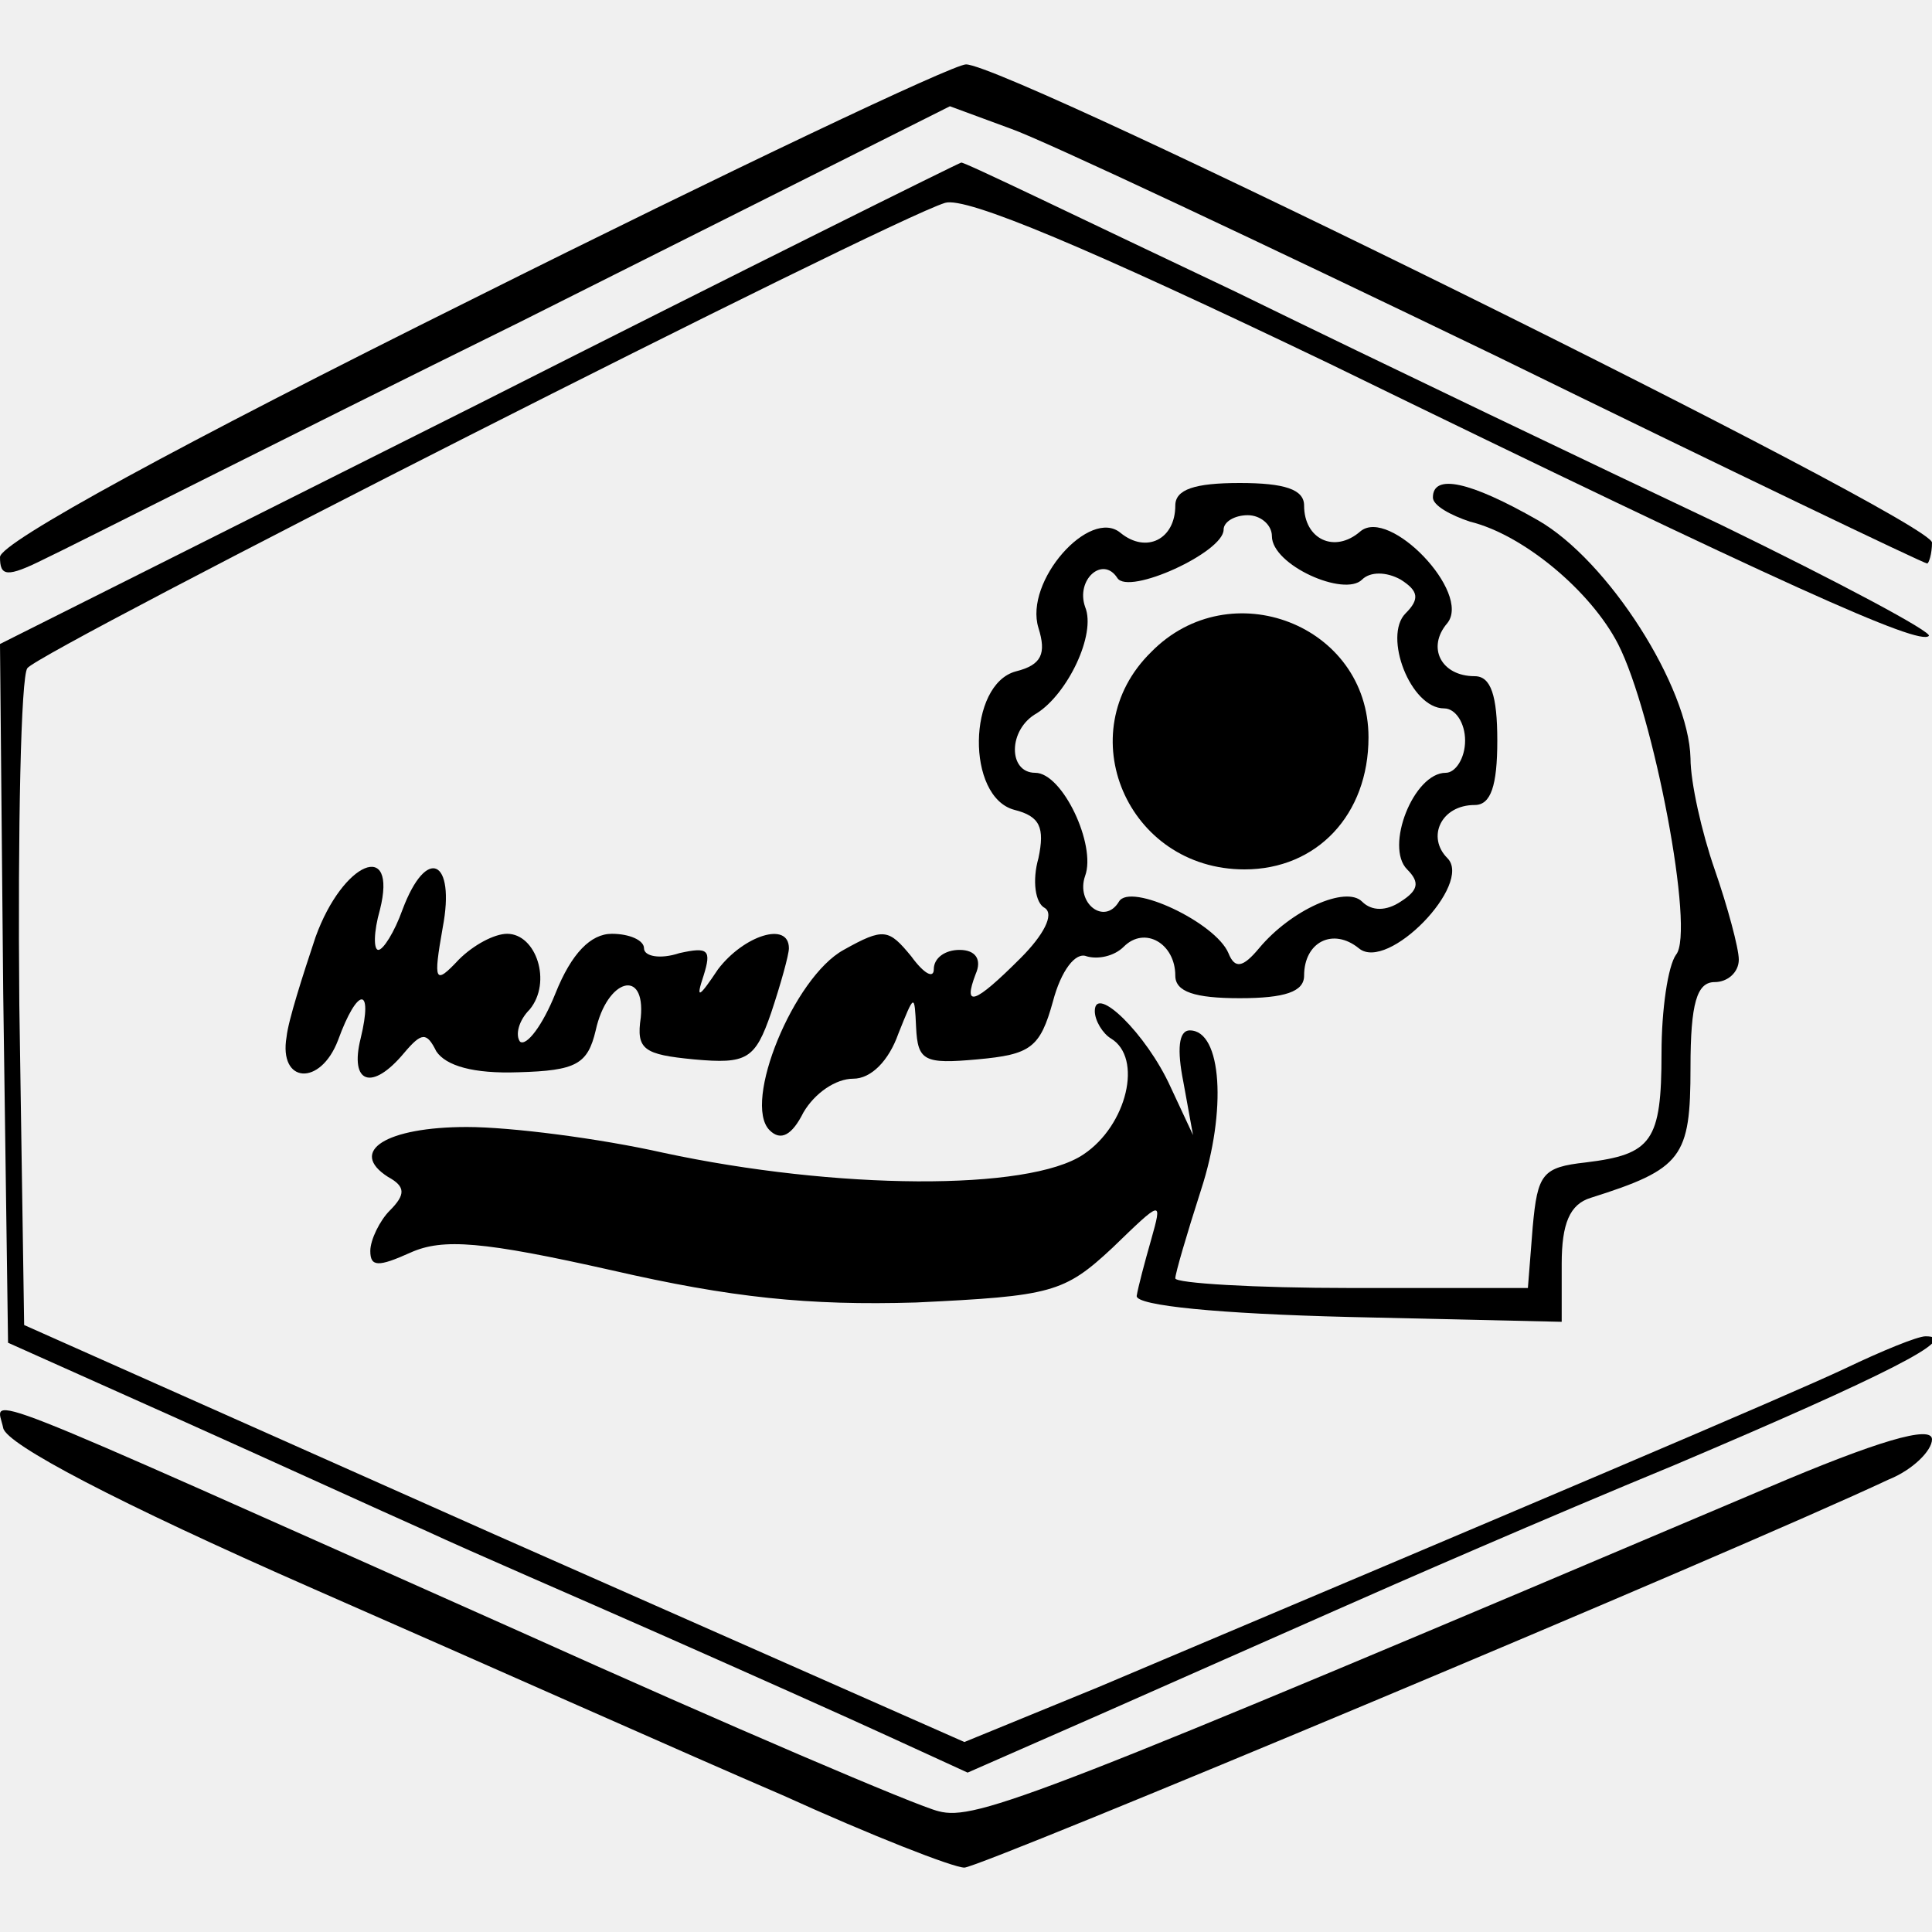
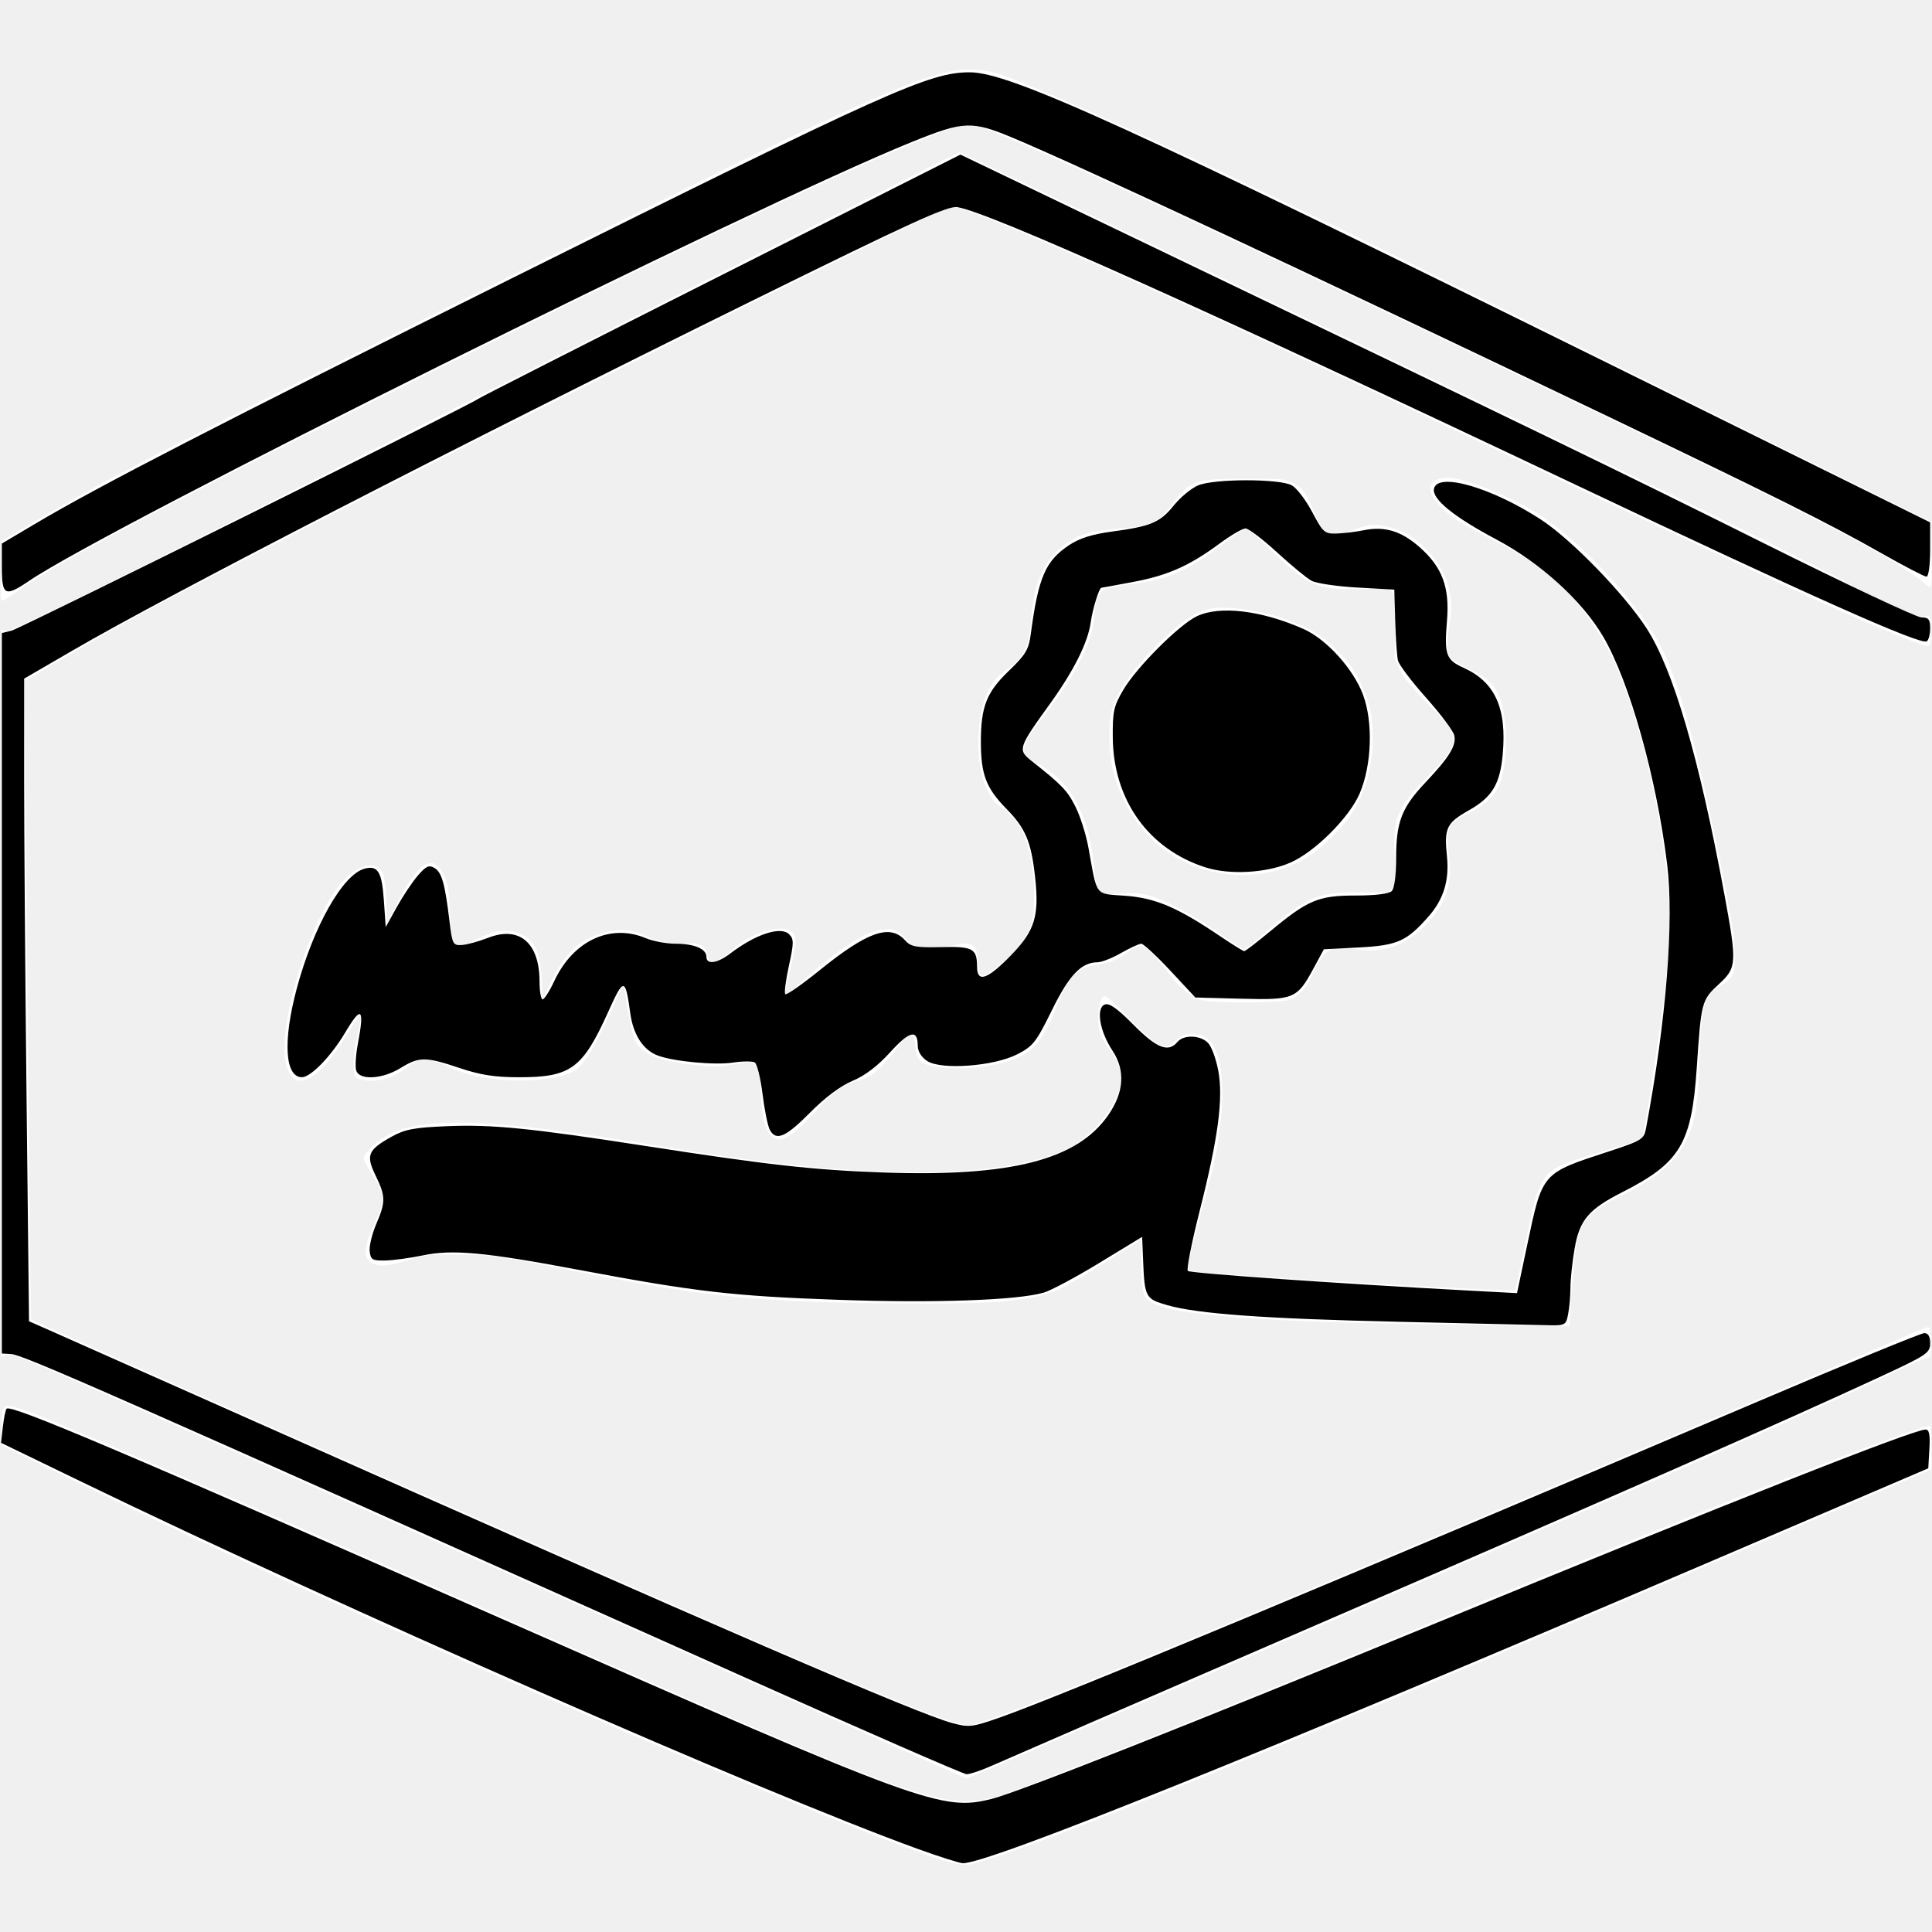
- <svg xmlns="http://www.w3.org/2000/svg" version="1.0" width="120pt" height="120pt" viewBox="0 0 120 120" preserveAspectRatio="xMidYMid meet">
-   <g transform="translate(0,120) scale(0.1,-0.1)" fill="#000000" stroke="none">
-     <path d="M293 1014 c-181 -90 -293 -151 -293 -160 0 -12 4 -13 28 -1 15 7 147 74 295 147 l267 134 38 -14 c20 -7 156 -71 301 -141 145 -71 266 -129 268 -129 1 0 3 6 3 13 0 14 -573 297 -600 297 -8 0 -147 -66 -307 -146z" />
-     <path d="M297 949 l-297 -149 2 -217 3 -217 105 -47 c58 -26 128 -58 155 -70 28 -13 93 -41 145 -64 52 -23 117 -52 143 -64 l48 -22 82 36 c45 20 111 49 147 65 36 16 130 57 210 90 132 56 179 80 156 80 -5 0 -27 -9 -50 -20 -36 -17 -199 -86 -464 -198 l-83 -34 -292 129 -292 130 -3 199 c-1 110 1 204 5 209 8 11 534 278 570 289 13 4 89 -28 239 -100 285 -139 366 -175 372 -169 3 2 -55 33 -129 69 -74 35 -210 100 -302 145 -93 44 -169 81 -170 80 -1 0 -136 -67 -300 -150z" />
-     <path d="M730 886 c0 -21 -18 -30 -34 -17 -19 16 -60 -30 -51 -59 5 -16 2 -23 -14 -27 -30 -8 -31 -78 -1 -86 16 -4 19 -11 15 -30 -4 -14 -2 -28 4 -31 6 -4 -1 -17 -15 -31 -29 -29 -36 -31 -28 -10 4 9 0 15 -10 15 -9 0 -16 -5 -16 -12 0 -6 -6 -3 -14 8 -14 17 -17 18 -42 4 -31 -17 -63 -95 -46 -112 7 -7 14 -3 21 11 7 12 20 21 31 21 11 0 22 11 28 28 10 25 10 25 11 4 1 -21 5 -23 38 -20 33 3 39 7 47 36 5 19 14 31 21 28 7 -2 17 0 23 6 13 13 32 2 32 -18 0 -10 12 -14 40 -14 28 0 40 4 40 14 0 21 18 30 34 17 18 -15 71 40 55 56 -13 13 -4 33 17 33 10 0 14 12 14 40 0 28 -4 40 -14 40 -21 0 -30 18 -17 33 15 19 -36 72 -54 57 -16 -14 -35 -5 -35 16 0 10 -12 14 -40 14 -28 0 -40 -4 -40 -14z m60 -19 c0 -18 45 -38 56 -27 5 5 15 5 24 0 11 -7 12 -12 3 -21 -14 -14 3 -59 24 -59 7 0 13 -9 13 -20 0 -11 -6 -20 -12 -20 -20 0 -38 -46 -24 -60 8 -8 7 -13 -4 -20 -9 -6 -18 -6 -24 0 -10 10 -44 -5 -64 -29 -10 -12 -15 -13 -19 -3 -8 19 -61 44 -68 32 -9 -15 -27 -1 -21 16 7 19 -14 64 -31 64 -17 0 -17 27 1 37 19 12 37 49 30 66 -6 17 11 32 20 18 7 -11 66 16 66 30 0 5 7 9 15 9 8 0 15 -6 15 -13z" />
-     <path d="M715 795 c-51 -50 -15 -135 58 -135 45 0 77 34 77 82 0 70 -86 103 -135 53z" />
-     <path d="M890 891 c0 -5 11 -11 23 -15 33 -8 75 -43 92 -76 22 -43 48 -179 36 -193 -5 -7 -9 -34 -9 -61 0 -55 -6 -63 -47 -68 -27 -3 -30 -7 -33 -40 l-3 -38 -110 0 c-60 0 -109 3 -109 6 0 3 7 27 16 55 16 49 13 99 -7 99 -7 0 -8 -12 -4 -32 l6 -33 -14 30 c-15 33 -47 64 -47 47 0 -6 5 -14 10 -17 20 -12 10 -54 -17 -72 -34 -23 -154 -22 -261 1 -40 9 -95 16 -122 16 -50 0 -74 -15 -49 -31 11 -6 11 -11 1 -21 -6 -6 -12 -18 -12 -25 0 -10 5 -10 25 -1 20 9 45 7 125 -11 74 -17 122 -22 189 -20 84 4 92 6 122 34 31 30 31 30 24 5 -4 -14 -8 -29 -9 -35 0 -6 51 -11 132 -13 l132 -3 0 36 c0 25 5 37 18 41 57 18 62 25 62 81 0 40 4 53 15 53 8 0 15 6 15 14 0 7 -7 33 -15 56 -8 23 -15 54 -15 69 -1 44 -51 123 -95 148 -42 24 -65 29 -65 14z" />
-     <path d="M196 618 c-8 -24 -17 -52 -18 -62 -5 -29 21 -31 32 -2 12 33 22 34 14 1 -7 -28 7 -33 27 -9 11 13 14 13 20 1 6 -9 23 -14 51 -13 36 1 43 5 48 26 7 32 31 39 28 8 -3 -20 2 -23 33 -26 33 -3 38 0 48 29 6 18 11 36 11 40 0 17 -28 8 -44 -13 -12 -18 -14 -19 -9 -4 5 16 3 18 -15 14 -12 -4 -22 -2 -22 3 0 5 -9 9 -20 9 -13 0 -25 -12 -35 -37 -8 -20 -18 -33 -22 -30 -3 4 -1 13 6 20 14 17 4 47 -14 47 -8 0 -21 -7 -30 -16 -15 -16 -16 -14 -10 20 8 42 -10 51 -25 11 -5 -14 -12 -25 -15 -25 -3 0 -3 11 1 25 11 44 -23 30 -40 -17z" />
-     <path d="M2 313 c2 -10 70 -46 193 -100 105 -46 235 -104 291 -128 55 -25 106 -45 113 -45 10 0 476 195 574 241 15 6 27 18 27 25 0 9 -34 -1 -102 -30 -455 -193 -492 -207 -515 -201 -13 3 -130 53 -261 112 -350 156 -324 146 -320 126z" />
+ <svg xmlns="http://www.w3.org/2000/svg" version="1.0" width="150pt" height="150pt" viewBox="0 0 150 150" preserveAspectRatio="xMidYMid" id="svg16">
+   <defs id="defs20" />
+   <g transform="matrix(0.1,0,0,-0.1,0,150)" fill="#000000" stroke="none" id="g14" style="display:none">
+     <rect style="display:inline;fill:#ffffff;stroke-width:6.508" id="rect901" width="1499.877" height="1499.813" x="0.046" y="-1499.878" transform="scale(1,-1)" />
+     <path d="m 0,1290 v -210 l 53,31 c 28,17 191,100 362,185 278,139 314,155 349,150 23,-2 183,-76 388,-178 l 348,-173 v 202 203 H 750 0 Z" id="path2" style="display:inline" />
+     <path d="M 368,1227 C 100,1094 1,1040 1,1028 c -1,-10 2,-18 5,-18 3,0 171,84 372,187 l 367,186 315,-151 c 173,-83 340,-164 370,-181 64,-36 70,-37 70,-13 0,12 -55,43 -208,116 -284,137 -513,243 -537,249 -13,4 -144,-56 -387,-176 z" id="path4" style="display:inline" />
+     <path d="M 417,1181 C 244,1093 83,1010 61,995 L 20,970 22,723 25,476 379,318 c 195,-87 362,-158 371,-158 13,0 225,88 703,292 l 47,21 v 261 261 l -48,19 c -26,11 -159,73 -297,139 -214,102 -404,187 -418,187 -2,0 -146,-72 -320,-159 z m 603,-76 c 8,-21 13,-24 27,-17 40,21 91,-27 79,-74 -5,-18 -2,-26 11,-31 25,-9 33,-23 33,-58 0,-35 -8,-49 -32,-58 -13,-5 -16,-13 -12,-34 7,-38 -33,-78 -71,-71 -21,4 -28,1 -35,-18 -8,-20 -16,-24 -54,-24 -36,0 -47,5 -61,26 -12,19 -20,23 -28,15 -6,-6 -19,-11 -28,-11 -11,0 -22,-13 -29,-34 -11,-35 -31,-46 -82,-46 -20,0 -28,5 -28,17 0,14 -3,13 -16,-5 -8,-12 -21,-22 -29,-22 -7,0 -23,-12 -34,-26 -24,-31 -41,-24 -41,16 0,22 -4,28 -15,24 -8,-4 -31,-3 -49,0 -28,5 -35,12 -38,34 l -4,27 -13,-30 c -7,-16 -18,-33 -24,-37 -18,-11 -75,-10 -99,3 -14,8 -23,8 -31,0 -6,-6 -19,-11 -29,-11 -15,0 -17,5 -13,28 l 6,27 -16,-27 c -9,-16 -23,-28 -32,-28 -36,0 11,161 49,168 13,3 18,-3 19,-20 v -23 l 11,23 c 17,35 38,28 38,-13 0,-32 2,-34 19,-24 25,16 51,5 52,-23 v -23 l 11,23 c 12,25 49,39 70,26 7,-5 21,-7 31,-6 9,2 17,-2 17,-9 0,-8 6,-6 18,4 10,10 27,17 36,17 15,0 17,-5 12,-26 l -7,-27 31,27 c 33,27 55,33 65,16 3,-6 17,-7 31,-4 19,5 24,2 24,-12 0,-16 2,-15 23,4 18,17 22,30 19,62 -3,27 -11,44 -23,51 -28,14 -27,94 1,109 13,7 20,21 20,38 0,44 26,72 65,72 24,0 38,6 45,20 8,15 21,20 56,20 38,0 46,-3 54,-25 z m 159,6 c 41,-21 92,-74 115,-119 7,-15 21,-63 31,-107 28,-130 29,-144 11,-151 -12,-5 -16,-20 -16,-58 0,-60 -13,-83 -61,-105 -30,-14 -34,-21 -37,-59 l -3,-42 -112,1 c -62,1 -137,4 -167,7 -51,7 -55,9 -55,33 l 1,26 -39,-25 c -35,-23 -47,-25 -155,-25 -84,0 -149,6 -229,22 -88,19 -118,21 -142,13 -36,-13 -47,-2 -31,28 9,16 8,25 -1,37 -11,13 -10,18 6,29 26,19 86,18 228,-7 164,-28 284,-24 321,10 28,26 33,50 15,68 -6,6 -9,19 -7,29 3,17 6,16 28,-9 16,-18 26,-23 31,-16 4,7 14,9 23,6 21,-8 21,-67 1,-132 -8,-27 -13,-50 -12,-51 1,-1 59,-5 128,-9 l 125,-7 10,47 c 8,45 12,49 49,59 l 40,12 13,84 c 10,67 10,100 1,155 -23,135 -58,194 -140,230 -39,18 -53,45 -24,45 9,0 33,-9 54,-19 z" id="path6" style="display:inline" />
+     <path d="m 938,1068 c -14,-11 -40,-21 -57,-22 -26,-1 -31,-5 -31,-27 0,-14 -14,-44 -31,-65 -29,-37 -30,-39 -11,-47 23,-10 42,-48 42,-81 0,-19 4,-22 23,-19 13,3 37,-6 58,-20 l 35,-24 28,24 c 20,17 38,23 60,21 29,-3 31,-1 28,29 -2,25 3,39 22,57 32,29 32,33 0,63 -19,18 -25,31 -22,56 3,31 2,32 -29,29 -24,-2 -39,3 -58,22 -14,14 -27,26 -28,25 -1,0 -14,-9 -29,-21 z m 98,-69 c 66,-62 20,-179 -71,-179 -60,0 -105,47 -105,111 0,22 10,41 35,66 32,32 40,35 76,30 23,-3 52,-15 65,-28 z" id="path8" style="display:inline" />
+     <path d="M 0,431 C 0,419 5,410 10,410 16,410 159,349 328,274 742,90 731,94 782,109 c 22,7 186,73 363,147 178,74 330,134 339,134 11,0 16,9 16,31 0,24 -3,29 -12,21 -7,-5 -134,-63 -283,-127 C 1057,251 894,180 843,158 L 751,118 388,280 C 188,369 19,445 13,447 5,450 0,444 0,431 Z" id="path10" style="display:inline" />
+     <path d="M 0,188 V 0 h 750 750 V 179 358 L 1338,288 C 993,140 771,50 747,50 721,50 289,235 108,324 L 0,377 Z" id="path12" style="display:inline" />
  </g>
+   <path style="display:inline;fill:#ffffff;stroke-width:0.134" d="m 94.589,67.758 c -3.938,-0.73 -6.833,-3.437 -8.067,-7.545 -0.469,-1.561 -0.53,-4.092 -0.128,-5.317 0.53,-1.616 2.127,-3.691 4.399,-5.716 2.089,-1.862 3.007,-2.183 5.464,-1.91 1.85,0.206 3.475,0.67 5.108,1.458 1.072,0.518 1.458,0.799 2.429,1.771 0.957,0.958 1.261,1.374 1.781,2.431 0.836,1.701 1.066,2.839 0.988,4.897 -0.07,1.838 -0.478,3.29 -1.396,4.963 -0.672,1.225 -2.481,3.064 -3.735,3.795 -2.084,1.216 -4.435,1.619 -6.843,1.173 z" id="path494" />
+   <path style="display:inline;fill:#ffffff;stroke-width:0.134" d="m 111.963,102.833 c -14.254,-0.204 -20.954,-0.723 -22.629,-1.752 -0.6,-0.369 -0.716,-0.847 -0.716,-2.957 0,-1.022 -0.023,-1.858 -0.051,-1.858 -0.028,0 -1.281,0.785 -2.784,1.746 -1.503,0.96 -3.155,1.921 -3.672,2.135 -2.228,0.925 -5.146,1.147 -13.685,1.042 -9.795,-0.12 -13.974,-0.554 -23.479,-2.44 -6.281,-1.246 -6.908,-1.334 -9.526,-1.339 -2.204,-0.004 -2.332,0.011 -3.804,0.448 -1.139,0.338 -1.679,0.434 -2.141,0.382 -1.283,-0.145 -1.41,-1.05 -0.442,-3.15 0.905,-1.965 0.887,-2.348 -0.189,-3.987 -0.331,-0.503 -0.601,-1.038 -0.601,-1.188 0,-0.151 0.291,-0.553 0.65,-0.9 2.55,-2.458 7.566,-2.472 22.158,-0.062 7.071,1.168 11.108,1.657 16.033,1.944 6.943,0.404 12.646,-0.21 15.76,-1.698 1.338,-0.639 2.975,-2.256 3.628,-3.582 0.784,-1.593 0.701,-2.747 -0.296,-4.085 -0.714,-0.958 -0.913,-1.483 -0.912,-2.403 7.5e-4,-1.073 0.213,-1.782 0.532,-1.782 0.148,0 0.85,0.637 1.704,1.548 1.54,1.641 2.429,2.343 2.968,2.343 0.188,0 0.553,-0.201 0.849,-0.47 0.449,-0.406 0.611,-0.47 1.197,-0.47 0.951,0 1.383,0.267 1.789,1.105 0.954,1.968 0.754,6.067 -0.524,10.769 -0.878,3.229 -1.541,5.889 -1.541,6.184 0,0.242 0.098,0.307 0.57,0.374 1.828,0.259 24.667,1.592 24.805,1.447 0.047,-0.049 0.336,-1.296 0.643,-2.772 0.307,-1.476 0.651,-3.126 0.765,-3.667 0.114,-0.541 0.399,-1.354 0.633,-1.807 0.606,-1.17 1.109,-1.438 4.738,-2.525 1.663,-0.498 3.06,-0.941 3.103,-0.985 0.044,-0.044 0.339,-1.754 0.657,-3.8 1.351,-8.7 1.628,-11.703 1.392,-15.068 -0.483,-6.874 -2.574,-15.281 -4.802,-19.309 -2.22,-4.013 -4.6,-6.216 -9.215,-8.532 -2.168,-1.087 -2.997,-1.634 -3.759,-2.477 -0.613,-0.678 -0.804,-1.089 -0.701,-1.503 0.102,-0.408 0.599,-0.637 1.382,-0.637 1.244,0 5.115,1.566 7.046,2.851 3.283,2.184 7.021,6.148 9.146,9.697 1.455,2.43 2.969,7.691 4.774,16.589 1.051,5.18 1.261,6.495 1.275,7.984 0.013,1.425 -0.145,1.749 -1.143,2.332 -1.243,0.726 -1.441,1.422 -1.603,5.627 -0.155,4.02 -0.33,5.015 -1.162,6.607 -0.839,1.603 -2.336,2.813 -5.156,4.168 -1.391,0.668 -2.412,1.482 -2.788,2.222 -0.423,0.833 -0.677,2.617 -0.897,6.29 l -0.09,1.509 -1.624,-0.023 c -0.893,-0.013 -4.613,-0.066 -8.266,-0.118 z" id="path496" />
+   <path style="display:inline;fill:#ffffff;stroke-width:0.134" d="m 59.917,88.197 c -0.517,-0.482 -0.702,-1.157 -0.826,-3.011 -0.123,-1.847 -0.224,-2.298 -0.578,-2.592 -0.218,-0.181 -0.364,-0.173 -1.953,0.114 -0.644,0.116 -1.242,0.118 -2.348,0.009 -2.556,-0.254 -3.838,-0.659 -4.564,-1.442 -0.45,-0.486 -0.585,-0.93 -0.941,-3.106 l -0.299,-1.826 -0.296,0.671 c -1.694,3.843 -2.499,5.286 -3.341,5.995 -0.828,0.696 -3.659,1.065 -6.071,0.79 -1.798,-0.205 -2.768,-0.456 -4.018,-1.039 -1.222,-0.57 -2.114,-0.634 -2.664,-0.192 -1.237,0.995 -2.348,1.419 -3.475,1.325 -0.517,-0.043 -0.799,-0.137 -0.925,-0.309 -0.259,-0.354 -0.221,-1.535 0.098,-3.014 0.513,-2.383 0.519,-2.381 -0.724,-0.335 -1.548,2.546 -2.834,3.779 -3.82,3.664 -0.491,-0.057 -0.928,-0.76 -1.042,-1.672 -0.407,-3.261 1.991,-10.831 4.311,-13.608 1.253,-1.5 2.761,-1.875 3.288,-0.818 0.108,0.216 0.209,1.059 0.252,2.104 l 0.073,1.744 0.908,-1.763 c 1.598,-3.102 2.761,-3.682 3.578,-1.783 0.244,0.566 0.317,1.078 0.404,2.822 0.068,1.365 0.167,2.203 0.274,2.333 0.27,0.325 0.713,0.24 1.859,-0.356 1.282,-0.666 2.249,-0.808 3.155,-0.462 1.256,0.48 1.71,1.368 1.824,3.57 l 0.08,1.543 0.717,-1.467 c 1.103,-2.256 2.381,-3.345 4.426,-3.771 1.094,-0.228 1.935,-0.116 2.939,0.393 0.833,0.422 2.18,0.666 3.069,0.554 0.867,-0.108 1.479,0.161 1.598,0.704 0.14,0.641 0.178,0.702 0.437,0.702 0.282,0 1.017,-0.468 1.834,-1.167 1.383,-1.183 3.692,-1.782 4.346,-1.128 0.394,0.394 0.363,0.899 -0.188,3.048 -0.259,1.011 -0.447,1.862 -0.417,1.892 0.029,0.029 0.786,-0.587 1.682,-1.371 2.768,-2.422 4.557,-3.569 5.87,-3.766 0.848,-0.127 1.247,0.025 1.887,0.722 0.569,0.62 0.581,0.625 1.556,0.674 0.587,0.03 1.423,-0.04 2.074,-0.173 0.874,-0.178 1.152,-0.19 1.398,-0.06 0.436,0.23 0.47,0.313 0.573,1.415 0.085,0.909 0.117,0.987 0.396,0.987 0.335,0 2.047,-1.394 2.742,-2.233 0.236,-0.285 0.593,-0.85 0.793,-1.256 0.323,-0.654 0.369,-0.921 0.411,-2.348 0.082,-2.861 -0.551,-5.332 -1.648,-6.428 -0.302,-0.302 -0.775,-0.718 -1.052,-0.924 -1.036,-0.775 -1.626,-2.572 -1.617,-4.924 0.01,-2.62 0.704,-4.591 1.909,-5.426 1.651,-1.144 2,-1.799 2.178,-4.092 0.235,-3.041 1.126,-4.885 2.914,-6.033 1,-0.642 1.687,-0.825 3.845,-1.026 2.395,-0.223 3.205,-0.54 3.887,-1.523 0.224,-0.322 0.679,-0.874 1.011,-1.226 0.946,-1.001 1.552,-1.136 5.097,-1.136 2.752,0 2.914,0.014 3.521,0.314 0.809,0.399 1.044,0.704 1.643,2.141 0.769,1.846 1.218,2.209 2.252,1.825 1.872,-0.695 2.271,-0.775 3.137,-0.626 1.183,0.203 2.207,0.713 3.085,1.538 1.797,1.689 2.517,3.698 2.124,5.924 -0.258,1.46 -0.252,2.367 0.02,2.755 0.12,0.172 0.709,0.538 1.308,0.814 1.284,0.591 1.844,1.033 2.303,1.817 0.938,1.601 0.983,5.774 0.08,7.543 -0.385,0.755 -1.229,1.461 -2.364,1.978 -1.483,0.676 -1.694,1.163 -1.415,3.274 0.291,2.2 -0.257,3.797 -1.844,5.378 -1.599,1.593 -3.187,2.15 -5.339,1.87 -0.668,-0.087 -1.435,-0.117 -1.704,-0.066 -0.633,0.119 -1.263,0.849 -1.709,1.981 -0.405,1.027 -1.114,1.779 -1.905,2.018 -0.786,0.238 -5.857,0.242 -6.636,0.005 -0.922,-0.28 -1.811,-0.974 -2.528,-1.972 -0.369,-0.514 -0.949,-1.223 -1.289,-1.576 -0.761,-0.791 -1.181,-0.838 -1.946,-0.222 -0.726,0.585 -1.474,0.896 -2.513,1.043 -1.507,0.213 -2.144,0.911 -3.128,3.42 -1.117,2.851 -2.134,3.789 -4.648,4.29 C 75.054,83.08 72.434,83.017 71.638,82.496 71.246,82.239 71.149,82.008 71.053,81.105 70.988,80.491 70.931,80.367 70.715,80.367 c -0.155,0 -0.499,0.299 -0.848,0.738 -1.696,2.129 -2.177,2.524 -3.487,2.864 -0.915,0.237 -1.793,0.917 -3.338,2.586 -1.72,1.857 -2.47,2.252 -3.125,1.642 z m 38.076,-15.589 c 3.502,-3.028 4.197,-3.331 7.621,-3.316 l 2.169,0.009 0.295,-0.37 c 0.283,-0.355 0.291,-0.447 0.206,-2.249 -0.152,-3.21 0.113,-3.865 2.599,-6.432 2.634,-2.72 2.631,-2.937 -0.074,-5.672 -1.283,-1.297 -1.758,-1.88 -2.097,-2.569 l -0.437,-0.891 0.037,-2.445 c 0.049,-3.216 0.18,-3.057 -2.438,-2.954 -3.319,0.13 -4.237,-0.204 -6.504,-2.369 -2.411,-2.302 -2.527,-2.392 -2.871,-2.211 -0.164,0.086 -1.019,0.696 -1.9,1.355 -2.517,1.883 -4.091,2.544 -6.809,2.862 -0.87,0.102 -1.768,0.281 -1.996,0.399 -0.523,0.271 -0.739,0.803 -0.84,2.075 -0.159,1.985 -1.236,4.203 -3.516,7.236 -1.788,2.379 -1.971,2.691 -1.915,3.259 0.037,0.367 0.166,0.482 1.115,0.999 2.481,1.35 3.9,3.928 4.283,7.78 0.237,2.38 0.253,2.398 2.09,2.274 0.944,-0.064 1.483,-0.032 2.08,0.12 1.287,0.33 3.337,1.411 5.434,2.865 1.07,0.742 1.998,1.352 2.062,1.355 0.064,0.003 0.698,-0.497 1.409,-1.112 z" id="path498" />
+   <path style="display:inline;fill:#ffffff;stroke-width:0.094" d="M 0.069,44.327 0.094,42.014 3.047,40.284 C 7.169,37.87 9.73,36.505 19.453,31.544 25.848,28.281 55.698,13.38 59.719,11.443 68.214,7.351 71.737,5.895 74.15,5.478 c 0.886,-0.153 2.368,-0.063 3.186,0.195 1.854,0.583 7.213,2.887 13.367,5.745 8.912,4.139 14.488,6.871 46.898,22.975 l 9.539,4.74 v 2.259 c 0,1.243 -0.032,2.241 -0.07,2.218 -3.665,-2.152 -8.347,-4.504 -22.242,-11.175 C 99.096,20.082 79.375,10.946 75.963,9.798 75.345,9.59 75.32,9.589 74.707,9.743 70.854,10.711 53.964,18.624 28.453,31.414 11.755,39.786 3.927,43.978 1.128,46.047 c -0.441,0.326 -0.866,0.593 -0.944,0.593 -0.122,0 -0.138,-0.305 -0.116,-2.313 z" id="path913" />
+   <path style="display:inline;fill:#ffffff;stroke-width:0.265" d="M 71.992,144.025 C 60.734,140.053 26.09,124.886 7.093,115.612 l -6.961,-3.398 v -1.549 c 0,-1.817 0.037,-1.831 2.447,-0.921 2.932,1.107 17.905,7.589 34.544,14.955 26.286,11.636 31.155,13.684 34.853,14.657 2.362,0.622 3.395,0.646 5.385,0.128 1.565,-0.408 17.923,-6.927 30.296,-12.073 23.347,-9.712 41.008,-16.703 42.195,-16.703 0.054,0 0.099,0.759 0.099,1.686 v 1.686 l -17.7,7.582 c -32.73,14.021 -53.097,22.278 -56.944,23.086 -0.557,0.117 -1.549,-0.099 -3.315,-0.722 z" id="path917" />
+   <path style="display:inline;fill:#ffffff;stroke-width:0.188" d="M 74.438,137.815 C 74.128,137.678 60.333,131.518 43.781,124.124 -0.252,104.455 1.132,105.061 0.575,105.201 L 0.094,105.322 V 77.109 48.896 l 0.422,0.076 c 0.456,0.082 13.38,-6.36 41.124,-20.5 8.67,-4.419 19.604,-9.973 24.296,-12.343 l 8.532,-4.309 2.235,1.053 c 3.722,1.753 34.094,16.334 43.204,20.741 14.371,6.953 20.576,10.027 24,11.889 3.668,1.995 4.829,2.491 5.525,2.358 0.468,-0.089 0.475,-0.073 0.475,1.102 0,0.866 -0.068,1.193 -0.249,1.193 -0.477,0 -5.318,-2.028 -9.977,-4.18 C 134.825,43.734 126.523,39.825 113.719,33.751 91.936,23.418 75.317,16.031 73.855,16.031 73.292,16.031 39.246,32.967 24.844,40.411 12.155,46.97 9.747,48.259 5.458,50.787 L 1.917,52.875 2.037,67.594 c 0.066,8.095 0.176,19.245 0.244,24.777 l 0.123,10.058 0.673,0.322 c 2.428,1.164 49.625,22.079 56.189,24.9 12.085,5.194 15.132,6.382 16.081,6.273 1.195,-0.138 9.842,-3.61 28.152,-11.302 10.395,-4.367 41.297,-17.494 44.305,-18.821 0.959,-0.423 1.823,-0.769 1.922,-0.769 0.099,0 0.179,0.552 0.179,1.227 0,0.883 -0.066,1.213 -0.234,1.177 -0.129,-0.028 -1.205,0.423 -2.391,1.001 -3.081,1.502 -11.071,5.111 -18.974,8.57 -10.629,4.653 -53.176,23.089 -53.245,23.072 -0.034,-0.008 -0.315,-0.127 -0.625,-0.264 z" id="path933" />
+   <path style="fill:#ffffff;stroke-width:0.066" d="m 149.321,45.204 c -1.622,-1.375 -5.894,-3.731 -13.509,-7.45 -9.249,-4.517 -30.473,-14.632 -40.142,-19.131 l -2.839,-1.321 5.107,-0.017 5.107,-0.017 2.737,1.331 c 2.54,1.235 9.715,4.794 34.487,17.103 l 9.682,4.811 0.017,2.531 c 0.02,2.925 0.068,2.766 -0.647,2.159 z" id="path959" />
+   <path style="fill:#000000;stroke-width:0.288" d="M 0.144,44.061 V 42.201 L 2.663,40.705 C 7.621,37.761 16.758,33.054 39.731,21.61 69.011,7.025 72.147,5.614 75.29,5.614 c 3.117,0 12.282,4.179 49.734,22.678 l 24.832,12.265 v 2.106 c 0,1.222 -0.122,2.106 -0.29,2.106 -0.159,0 -1.746,-0.826 -3.527,-1.835 -4.1,-2.325 -8.195,-4.372 -21.418,-10.71 C 101.865,21.317 83.956,12.933 78.743,10.746 75.437,9.359 74.868,9.379 70.802,11.02 58.602,15.946 8.532,40.841 2.251,45.104 0.389,46.369 0.144,46.248 0.144,44.061 Z" id="path1172" />
+   <path style="fill:#000000;stroke-width:0.288" d="m 108.541,102.62 c -10.279,-0.23 -15.55,-0.609 -17.919,-1.289 -1.693,-0.486 -1.754,-0.6 -1.873,-3.508 l -0.074,-1.793 -3.311,2.015 c -1.821,1.108 -3.764,2.148 -4.319,2.311 -2.039,0.599 -8.484,0.825 -15.979,0.561 -8.171,-0.288 -11.062,-0.622 -20.112,-2.323 -7.331,-1.378 -9.832,-1.609 -12.134,-1.124 -0.95,0.2 -2.246,0.376 -2.879,0.392 -1.029,0.025 -1.161,-0.051 -1.237,-0.708 -0.047,-0.405 0.18,-1.355 0.504,-2.111 0.744,-1.735 0.738,-2.158 -0.049,-3.779 -0.765,-1.575 -0.599,-1.98 1.225,-3 1.05,-0.586 1.754,-0.721 4.323,-0.827 3.51,-0.145 6.471,0.15 15.388,1.532 9.503,1.473 13.043,1.869 18.426,2.061 9.932,0.355 15.107,-0.961 17.525,-4.457 1.223,-1.768 1.336,-3.475 0.329,-4.996 -0.998,-1.507 -1.3,-3.317 -0.598,-3.586 0.35,-0.134 0.98,0.311 2.232,1.578 1.793,1.816 2.704,2.173 3.401,1.334 0.494,-0.595 1.826,-0.542 2.403,0.096 0.263,0.29 0.611,1.252 0.775,2.138 0.397,2.148 -0.009,5.205 -1.443,10.866 -0.622,2.454 -1.037,4.556 -0.923,4.67 0.184,0.184 11.711,0.989 21.946,1.534 l 3.613,0.192 0.77,-3.642 c 1.217,-5.759 1.113,-5.637 6.299,-7.34 2.652,-0.871 2.786,-0.955 2.953,-1.846 1.568,-8.358 2.18,-16.058 1.629,-20.513 -0.83,-6.721 -2.919,-14.145 -4.96,-17.627 -1.628,-2.778 -4.867,-5.725 -8.283,-7.54 -3.317,-1.761 -5.018,-3.144 -4.855,-3.943 0.269,-1.317 4.468,-0.106 8.308,2.396 2.354,1.534 6.469,5.768 8.188,8.426 2.09,3.231 4.095,10.081 6.052,20.676 0.986,5.341 0.966,5.676 -0.42,6.955 -1.349,1.245 -1.382,1.368 -1.724,6.472 -0.399,5.932 -1.274,7.396 -5.795,9.693 -2.596,1.319 -3.305,2.154 -3.686,4.345 -0.181,1.039 -0.329,2.414 -0.329,3.054 0,0.64 -0.081,1.569 -0.18,2.064 -0.179,0.897 -0.185,0.9 -1.943,0.852 -0.97,-0.026 -6.039,-0.143 -11.264,-0.26 z" id="path1174" />
+   <path style="fill:#000000;stroke-width:0.288" d="m 59.765,87.712 c -0.156,-0.292 -0.41,-1.542 -0.563,-2.776 -0.153,-1.234 -0.424,-2.334 -0.602,-2.444 -0.178,-0.11 -0.931,-0.107 -1.674,0.005 -1.436,0.218 -4.638,-0.083 -5.87,-0.551 -1.127,-0.429 -1.893,-1.613 -2.122,-3.281 -0.381,-2.774 -0.504,-2.786 -1.684,-0.168 -2.016,4.474 -2.917,5.14 -6.955,5.14 -1.879,0 -2.996,-0.174 -4.622,-0.72 -2.642,-0.887 -3.128,-0.886 -4.579,0.007 -1.411,0.869 -3.191,0.967 -3.438,0.189 -0.091,-0.288 -0.035,-1.212 0.125,-2.055 0.533,-2.811 0.288,-3.029 -0.989,-0.878 -1.082,1.823 -2.665,3.455 -3.35,3.455 -1.325,0 -1.49,-2.821 -0.403,-6.879 1.294,-4.831 3.582,-8.873 5.273,-9.315 1.024,-0.268 1.336,0.242 1.489,2.435 l 0.146,2.098 0.862,-1.553 c 0.474,-0.854 1.211,-1.956 1.637,-2.447 0.641,-0.739 0.865,-0.839 1.296,-0.578 0.561,0.341 0.807,1.221 1.159,4.146 0.212,1.76 0.268,1.869 0.945,1.83 0.396,-0.023 1.326,-0.278 2.067,-0.566 2.416,-0.941 3.977,0.399 3.978,3.415 2.46e-4,0.752 0.108,1.368 0.239,1.368 0.131,0 0.54,-0.642 0.907,-1.427 1.464,-3.126 4.347,-4.475 7.104,-3.323 0.568,0.238 1.609,0.432 2.313,0.432 1.454,0 2.393,0.399 2.393,1.018 0,0.627 0.836,0.511 1.844,-0.255 1.994,-1.516 3.929,-2.146 4.581,-1.493 0.37,0.37 0.367,0.669 -0.024,2.451 -0.245,1.116 -0.371,2.104 -0.279,2.195 0.091,0.091 1.29,-0.744 2.664,-1.855 3.702,-2.995 5.468,-3.617 6.629,-2.334 0.461,0.51 0.84,0.582 2.809,0.535 2.477,-0.06 2.78,0.108 2.788,1.539 0.007,1.252 0.801,0.98 2.631,-0.902 1.851,-1.903 2.205,-3.043 1.878,-6.041 -0.303,-2.774 -0.735,-3.807 -2.233,-5.337 -1.58,-1.613 -1.98,-2.667 -1.98,-5.211 0,-2.712 0.443,-3.837 2.164,-5.49 1.321,-1.269 1.551,-1.657 1.714,-2.883 0.584,-4.397 1.135,-5.668 2.989,-6.895 0.778,-0.515 1.8,-0.84 3.25,-1.033 3.069,-0.409 3.795,-0.712 4.848,-2.021 0.519,-0.645 1.375,-1.354 1.903,-1.575 1.256,-0.525 6.329,-0.527 7.274,-0.003 0.375,0.208 1.087,1.142 1.583,2.077 0.848,1.597 0.963,1.697 1.91,1.665 0.554,-0.019 1.486,-0.132 2.071,-0.251 1.647,-0.335 2.924,0.049 4.352,1.306 1.766,1.554 2.349,3.12 2.13,5.722 -0.22,2.619 -0.075,3.032 1.274,3.64 2.46,1.109 3.379,3.136 3.053,6.732 -0.21,2.316 -0.82,3.322 -2.638,4.347 -1.727,0.974 -1.917,1.375 -1.691,3.562 0.192,1.862 -0.257,3.337 -1.418,4.66 -1.707,1.944 -2.415,2.261 -5.406,2.418 l -2.735,0.144 -0.776,1.438 c -1.299,2.409 -1.53,2.507 -5.638,2.399 l -3.56,-0.094 -1.947,-2.087 c -1.071,-1.148 -2.085,-2.087 -2.254,-2.087 -0.169,0 -0.871,0.322 -1.56,0.716 -0.689,0.394 -1.512,0.719 -1.829,0.721 -1.274,0.011 -2.205,0.99 -3.555,3.736 -1.219,2.479 -1.462,2.789 -2.692,3.414 -1.828,0.93 -5.896,1.23 -6.987,0.515 -0.448,-0.294 -0.73,-0.747 -0.73,-1.175 0,-1.31 -0.637,-1.163 -2.139,0.495 -0.961,1.061 -1.959,1.82 -2.922,2.222 -0.931,0.389 -2.131,1.286 -3.303,2.468 -1.906,1.923 -2.643,2.235 -3.129,1.326 z m 38.853,-15.409 c 2.931,-2.432 3.748,-2.774 6.623,-2.774 1.534,0 2.596,-0.131 2.811,-0.345 0.21,-0.21 0.345,-1.23 0.345,-2.6 0,-2.766 0.435,-3.886 2.257,-5.815 1.888,-1.998 2.445,-2.911 2.249,-3.689 -0.09,-0.357 -1.079,-1.674 -2.197,-2.926 -1.118,-1.252 -2.095,-2.548 -2.171,-2.879 -0.076,-0.331 -0.17,-1.704 -0.21,-3.05 l -0.072,-2.447 -2.879,-0.162 c -1.583,-0.089 -3.181,-0.326 -3.55,-0.527 -0.369,-0.201 -1.578,-1.196 -2.686,-2.213 -1.108,-1.017 -2.204,-1.849 -2.436,-1.849 -0.232,0 -1.134,0.526 -2.005,1.169 -2.341,1.729 -4.016,2.475 -6.702,2.982 -1.324,0.25 -2.442,0.455 -2.484,0.455 -0.173,0 -0.685,1.655 -0.826,2.673 -0.221,1.592 -1.319,3.782 -3.206,6.395 -2.406,3.332 -2.468,3.521 -1.431,4.343 2.405,1.905 2.811,2.325 3.439,3.565 0.374,0.738 0.832,2.176 1.017,3.196 0.708,3.893 0.45,3.559 2.885,3.744 2.333,0.177 4.037,0.905 7.332,3.131 0.95,0.642 1.796,1.167 1.881,1.168 0.084,5.75e-4 0.991,-0.694 2.015,-1.544 z" id="path1176" />
+   <path style="fill:#000000;stroke-width:0.288" d="m 93.606,67.348 c -4.425,-1.413 -7.156,-5.224 -7.209,-10.055 -0.022,-2.051 0.067,-2.46 0.815,-3.732 1.032,-1.756 4.34,-5.065 5.717,-5.719 1.768,-0.839 5.005,-0.453 8.253,0.983 1.797,0.795 3.877,3.082 4.638,5.102 0.803,2.128 0.684,5.523 -0.268,7.707 -0.81,1.857 -3.465,4.501 -5.355,5.333 -1.847,0.813 -4.715,0.979 -6.591,0.379 z" id="path1178" />
+   <path style="fill:#000000;stroke-width:0.288" d="M 57.869,130.25 C 7.459,107.681 1.784,105.181 0.839,105.126 L 0.144,105.086 0.144,77.119 0.144,49.151 0.907,48.959 C 1.602,48.785 36.47,31.462 37.14,30.959 c 0.158,-0.119 8.644,-4.433 18.858,-9.586 l 18.57,-9.37 14.827,7.116 c 30.147,14.468 36.383,17.492 47.617,23.093 6.316,3.149 11.79,5.725 12.164,5.725 0.56,0 0.68,0.149 0.68,0.847 0,0.466 -0.118,0.92 -0.263,1.009 -0.488,0.301 -8.979,-3.484 -27.089,-12.075 C 93.961,24.176 76.774,16.458 74.325,16.083 73.572,15.967 70.826,17.221 58.301,23.396 35.144,34.815 13.246,46.085 5.689,50.473 L 1.877,52.687 1.874,60.341 c -0.002,4.21 0.083,15.437 0.188,24.949 l 0.191,17.295 1.609,0.707 c 0.885,0.389 8.086,3.589 16.004,7.111 36.056,16.041 51.324,22.642 54.079,23.378 1.302,0.348 1.543,0.319 3.743,-0.456 4.685,-1.651 26.108,-10.582 58.828,-24.526 6.835,-2.913 12.632,-5.296 12.884,-5.296 0.308,0 0.458,0.261 0.458,0.797 0,0.743 -0.267,0.92 -3.959,2.629 -7.593,3.514 -19.958,8.955 -43.546,19.163 -13.064,5.653 -24.448,10.593 -25.299,10.976 -0.85,0.383 -1.757,0.688 -2.015,0.678 -0.258,-0.01 -7.983,-3.383 -17.168,-7.495 z" id="path1180" />
+   <path style="fill:#000000;stroke-width:0.288" d="M 71.257,143.549 C 59.191,139.178 26.69,124.909 6.231,114.999 l -6.149,-2.978 0.141,-1.25 c 0.077,-0.688 0.208,-1.317 0.29,-1.399 0.345,-0.345 8.731,3.215 39.074,16.589 32.106,14.152 33.568,14.686 37.446,13.693 2.132,-0.546 15.801,-5.954 34.099,-13.489 23.107,-9.516 37.416,-15.176 38.368,-15.176 0.284,0 0.362,0.397 0.298,1.505 l -0.087,1.505 -16.987,7.271 c -34.203,14.64 -56.038,23.45 -57.973,23.389 -0.26,-0.008 -1.832,-0.508 -3.495,-1.11 z" id="path1182" />
</svg>
